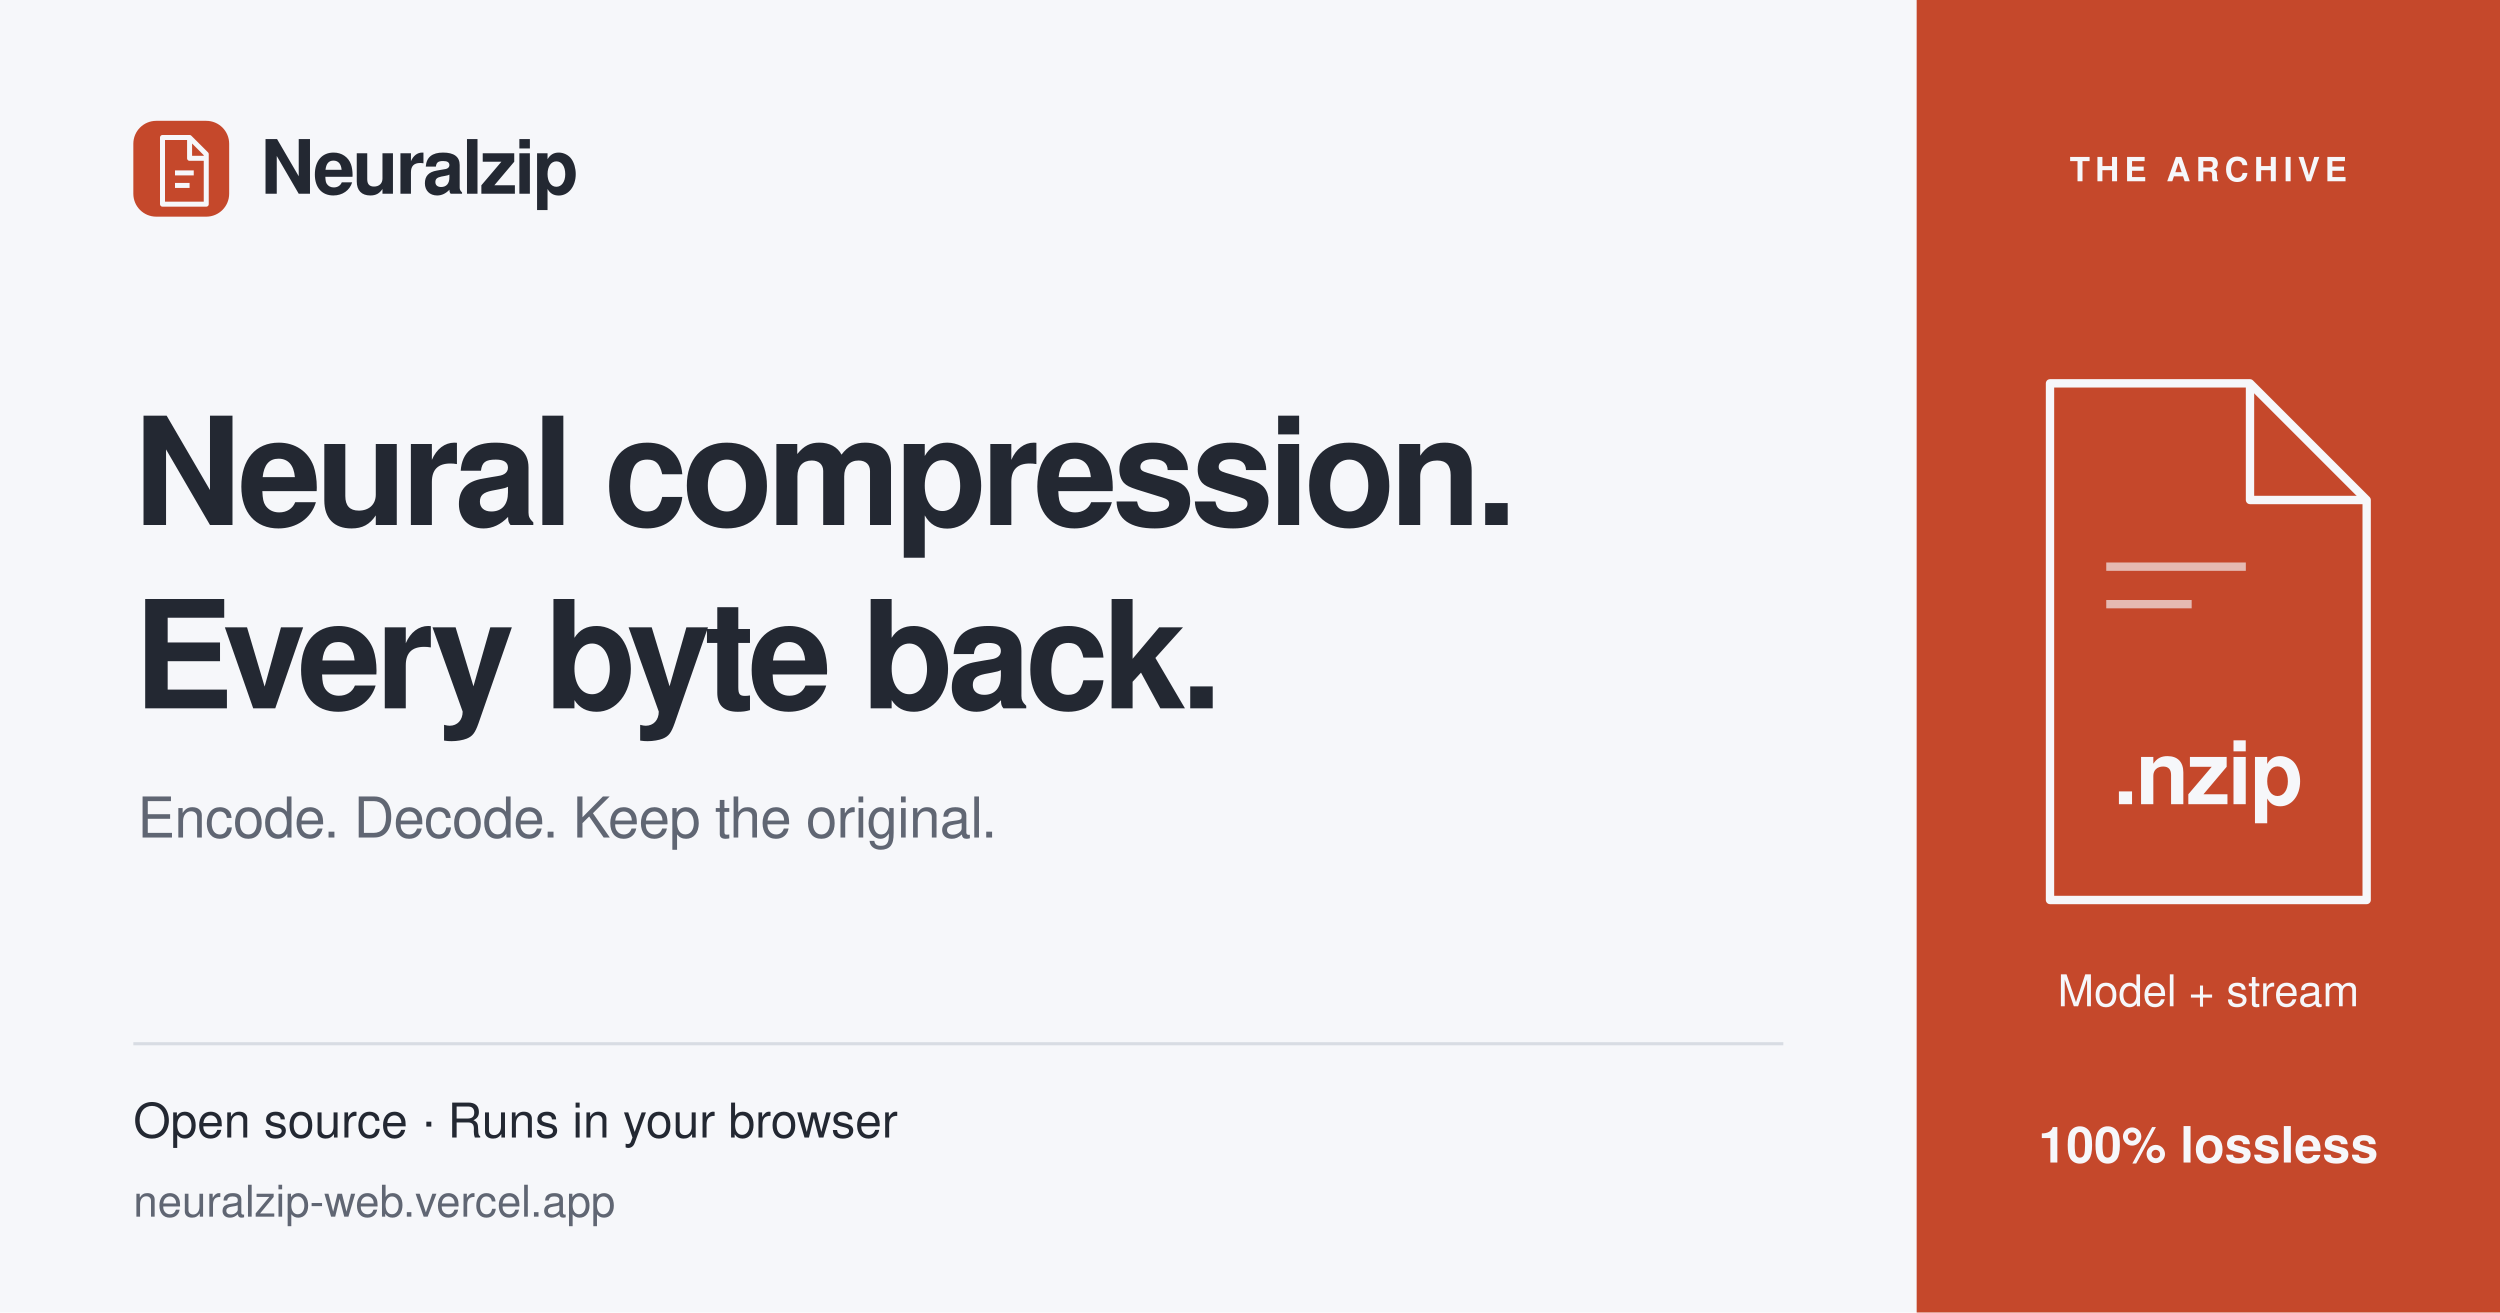
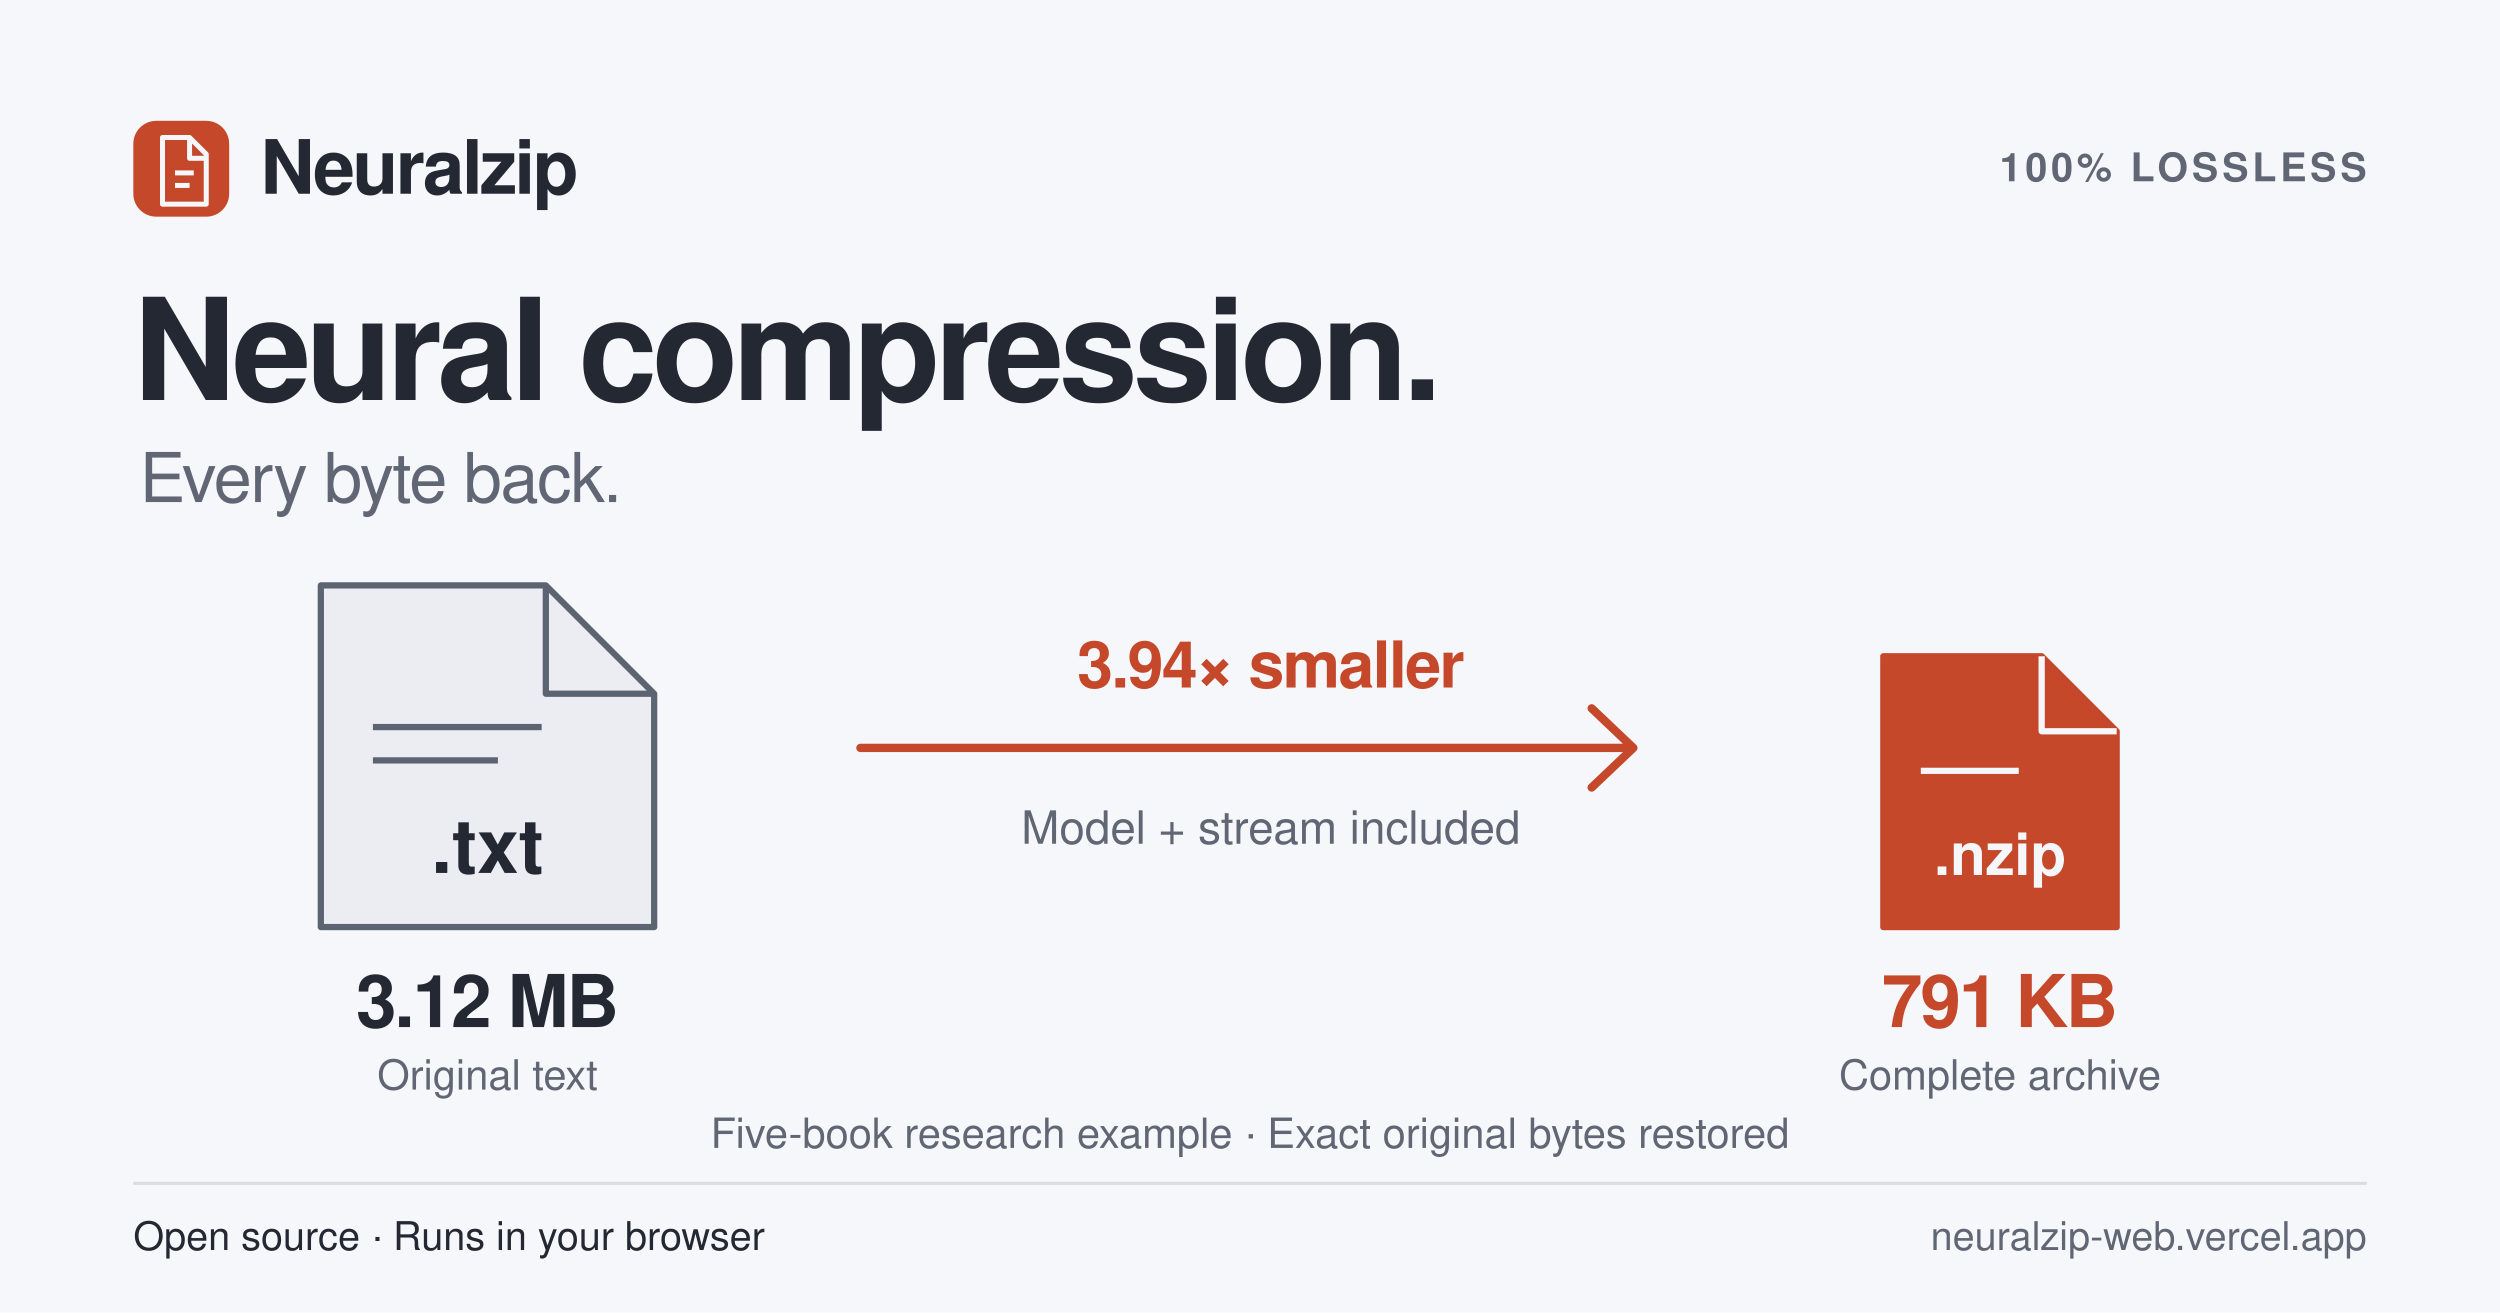
<svg xmlns="http://www.w3.org/2000/svg" width="1200" height="630" viewBox="0 0 1200 630">
  <rect width="1200" height="630" fill="#f6f7fa" />
-   <rect x="920" width="280" height="630" fill="#c5482b" />
  <g font-family="Helvetica Neue, Helvetica, Arial, sans-serif">
    <rect x="64" y="58" width="46" height="46" rx="11" fill="#c5482b" />
    <path d="M78 66h13l8 8v24H78zM91 66v10h8M84 83h9M84 89h7" fill="none" stroke="#f6f7fa" stroke-width="2.4" stroke-linejoin="round" />
    <text x="125" y="93" fill="#232832" font-size="36" font-weight="700" letter-spacing="-1.2">Neuralzip</text>
-     <g fill="#232832" font-size="72" font-weight="700" letter-spacing="-2.8">
-       <text x="64" y="252">Neural compression.</text>
-       <text x="64" y="340">Every byte back.</text>
-     </g>
-     <text x="66" y="402" fill="#606673" font-size="27" letter-spacing="-.3">Encode. Decode. Keep the original.</text>
-     <path d="M64 501h792" stroke="#d8dce3" stroke-width="1.5" />
-     <text x="64" y="546" fill="#232832" font-size="23" font-weight="500">Open source · Runs in your browser</text>
-     <text x="64" y="584" fill="#606673" font-size="21">neuralzip-web.vercel.app</text>
-     <g fill="#f6f7fa">
-       <text x="1060" y="87" text-anchor="middle" font-size="16" font-weight="600" letter-spacing="2.5">THE ARCHIVE</text>
-       <path d="M984 184h96l56 56v192H984z" fill="none" stroke="#f6f7fa" stroke-width="4" stroke-linejoin="round" />
-       <path d="M1080 184v56h56" fill="none" stroke="#f6f7fa" stroke-width="4" stroke-linejoin="round" />
-       <path d="M1011 272h67M1011 290h41" fill="none" stroke="#f6f7fa" stroke-opacity=".65" stroke-width="4" />
-       <text x="1060" y="386" text-anchor="middle" font-size="42" font-weight="600" letter-spacing="-1">.nzip</text>
-       <text x="1060" y="483" text-anchor="middle" font-size="21">Model + stream</text>
-       <text x="1060" y="558" text-anchor="middle" font-size="24" font-weight="600">100% lossless</text>
-     </g>
+     <text x="1136" y="87" text-anchor="end" fill="#606673" font-size="19" font-weight="600" letter-spacing="1.8">100% LOSSLESS</text>
+     <text x="64" y="192" fill="#232832" font-size="68" font-weight="700" letter-spacing="-2.6">Neural compression.</text>
+     <text x="67" y="241" fill="#606673" font-size="33" letter-spacing="-.7">Every byte back.</text>
+     <path d="M154 281h108l52 52v112H154z" fill="#ebedf2" stroke="#5c6472" stroke-width="3" stroke-linejoin="round" />
+     <path d="M262 281v52h52M179 349h81M179 365h60" fill="none" stroke="#5c6472" stroke-width="3" stroke-linejoin="round" />
+     <text x="234" y="419" text-anchor="middle" fill="#232832" font-size="36" font-weight="600">.txt</text>
+     <text x="610" y="330" text-anchor="middle" fill="#c5482b" font-size="31" font-weight="700" letter-spacing="-.8">3.94× smaller</text>
+     <path d="M413 359h371m-20-19 20 19-20 19" fill="none" stroke="#c5482b" stroke-width="4" stroke-linecap="round" stroke-linejoin="round" />
+     <text x="610" y="405" text-anchor="middle" fill="#606673" font-size="22">Model + stream included</text>
+     <path d="M904 315h76l36 36v94H904z" fill="#c5482b" stroke="#c5482b" stroke-width="3" stroke-linejoin="round" />
+     <path d="M980 315v36h36M922 370h47" fill="none" stroke="#f6f7fa" stroke-width="3" stroke-linejoin="round" />
+     <text x="960" y="420" text-anchor="middle" fill="#f6f7fa" font-size="28" font-weight="600">.nzip</text>
+     <text x="234" y="493" text-anchor="middle" fill="#232832" font-size="35" font-weight="700" letter-spacing="-1">3.12 MB</text>
+     <text x="960" y="493" text-anchor="middle" fill="#c5482b" font-size="35" font-weight="700" letter-spacing="-1">791 KB</text>
+     <text x="234" y="523" text-anchor="middle" fill="#606673" font-size="20">Original text</text>
+     <text x="960" y="523" text-anchor="middle" fill="#606673" font-size="20">Complete archive</text>
+     <text x="600" y="551" text-anchor="middle" fill="#606673" font-size="20">Five-book research example · Exact original bytes restored</text>
+     <path d="M64 568h1072" stroke="#d8dce3" stroke-width="1.5" />
+     <text x="64" y="600" fill="#232832" font-size="19" font-weight="500">Open source · Runs in your browser</text>
+     <text x="1136" y="600" text-anchor="end" fill="#606673" font-size="19">neuralzip-web.vercel.app</text>
  </g>
</svg>
